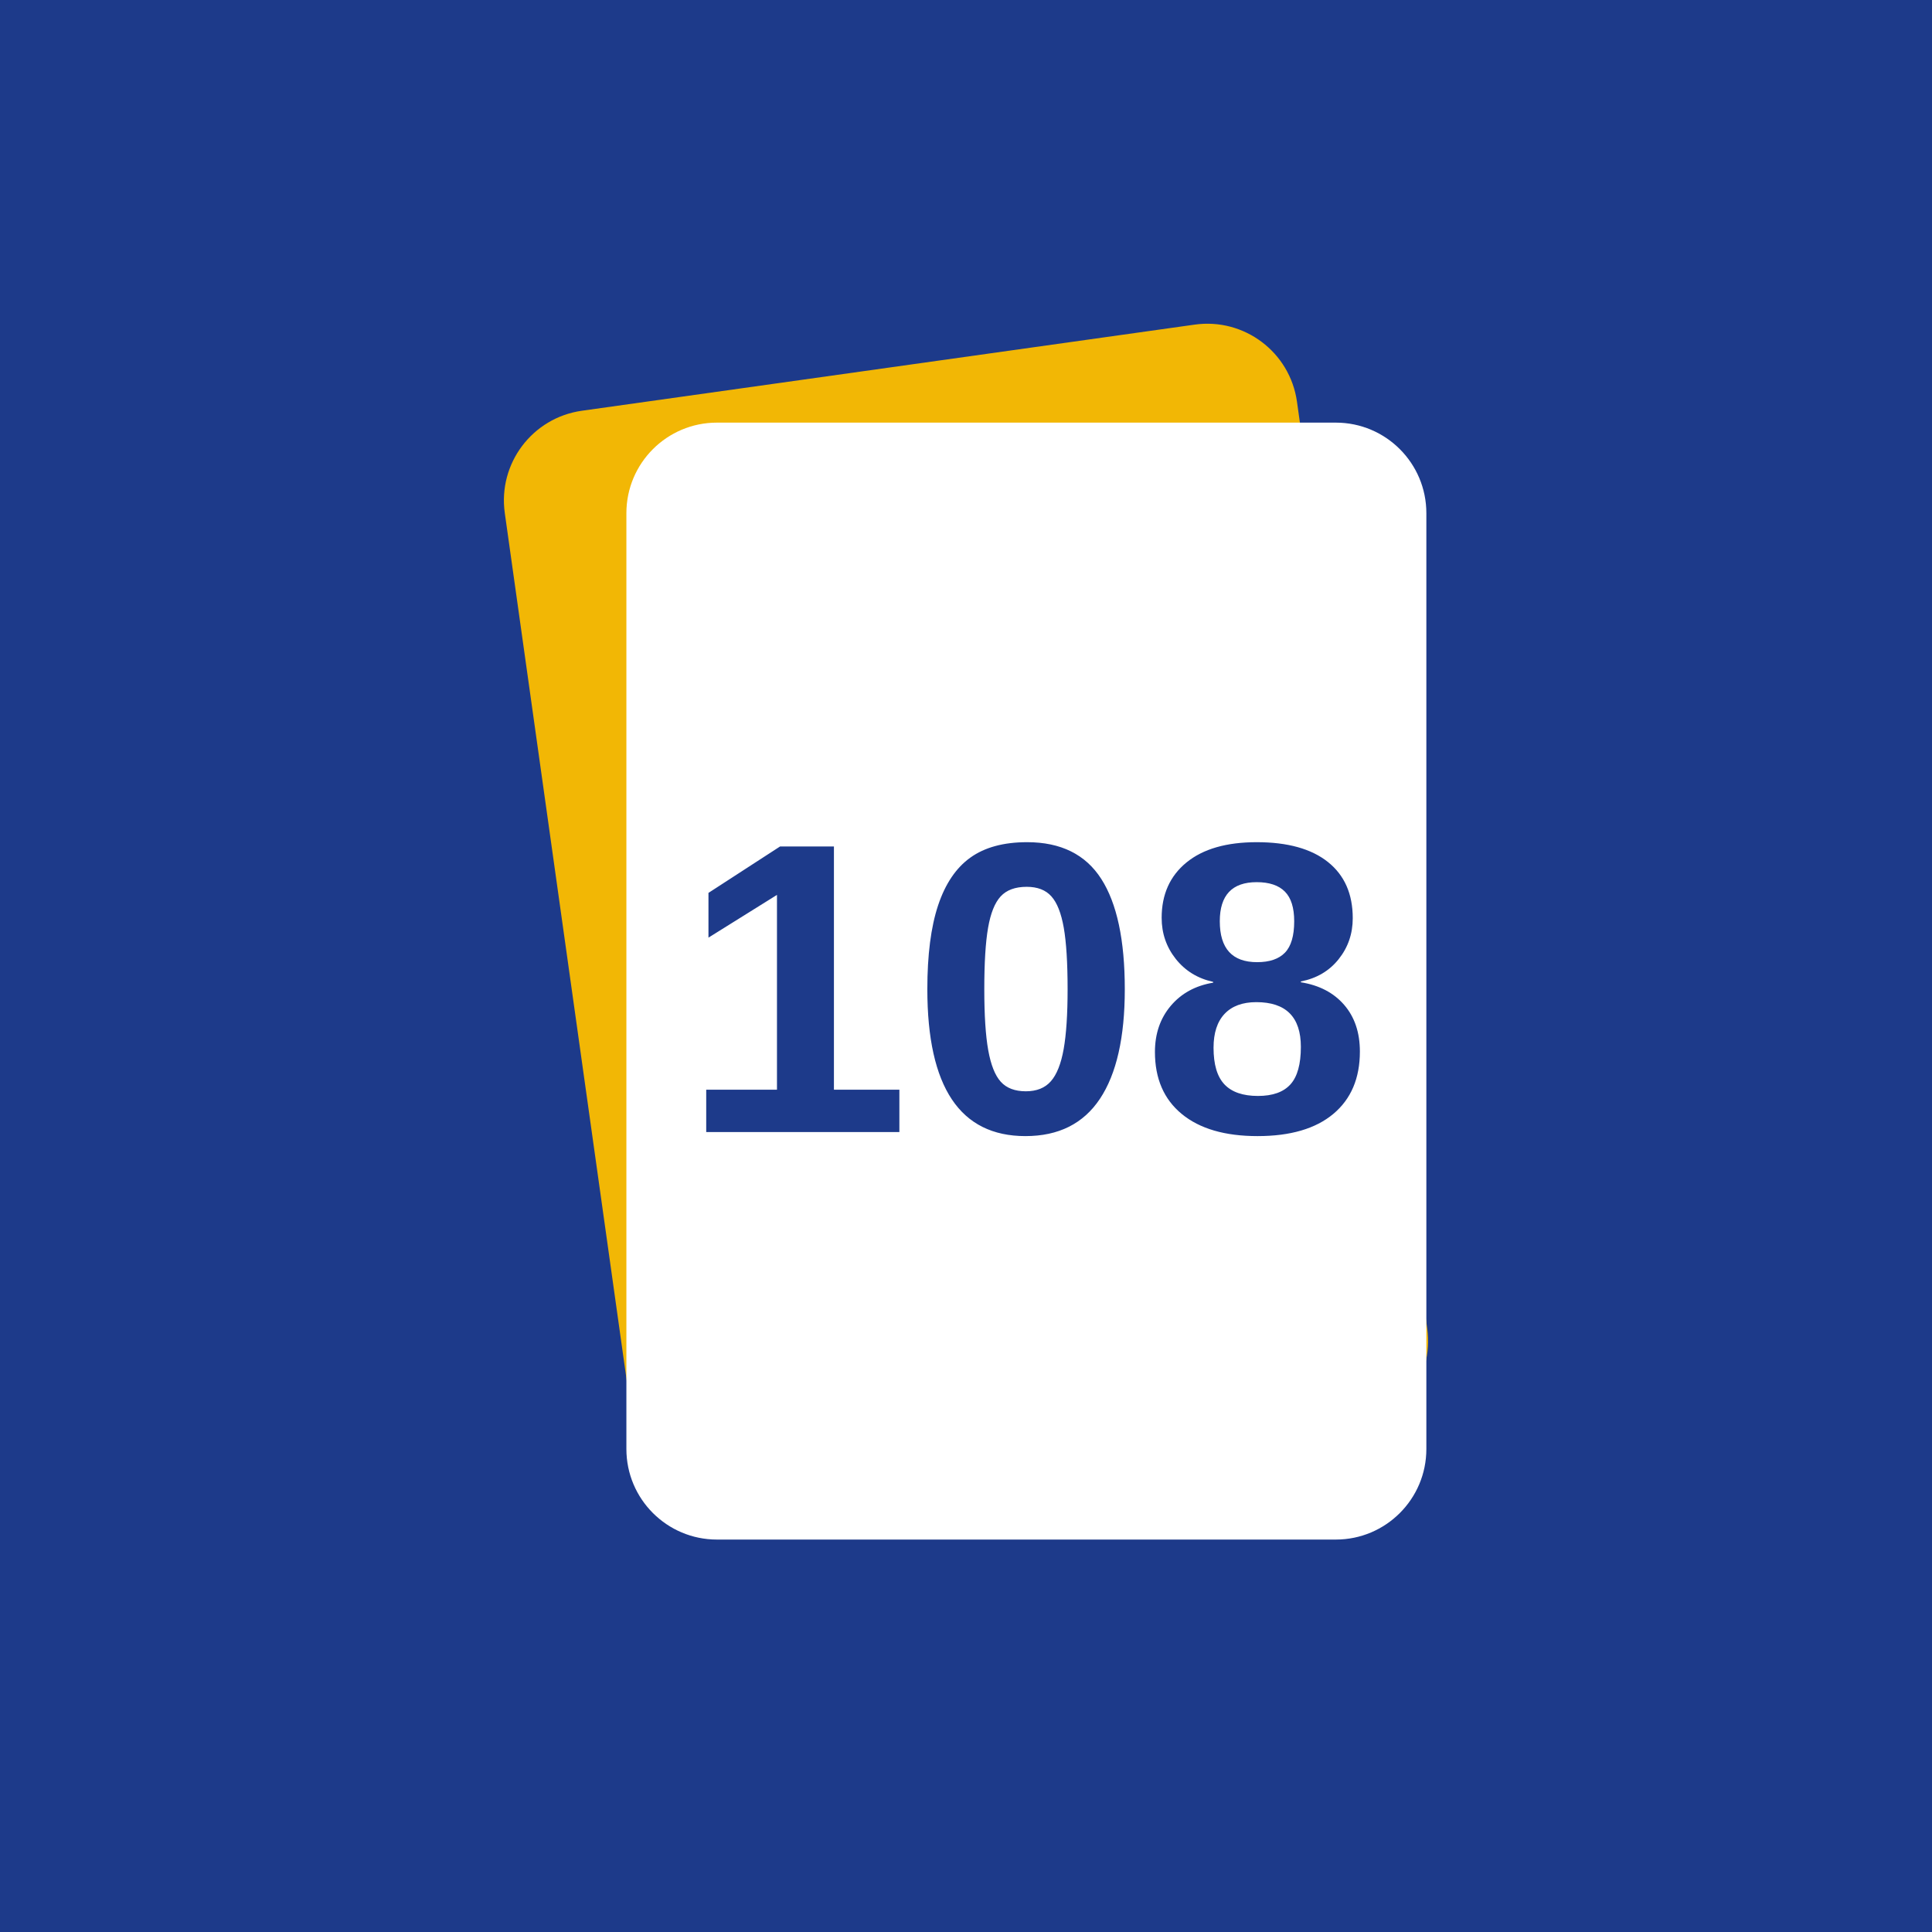
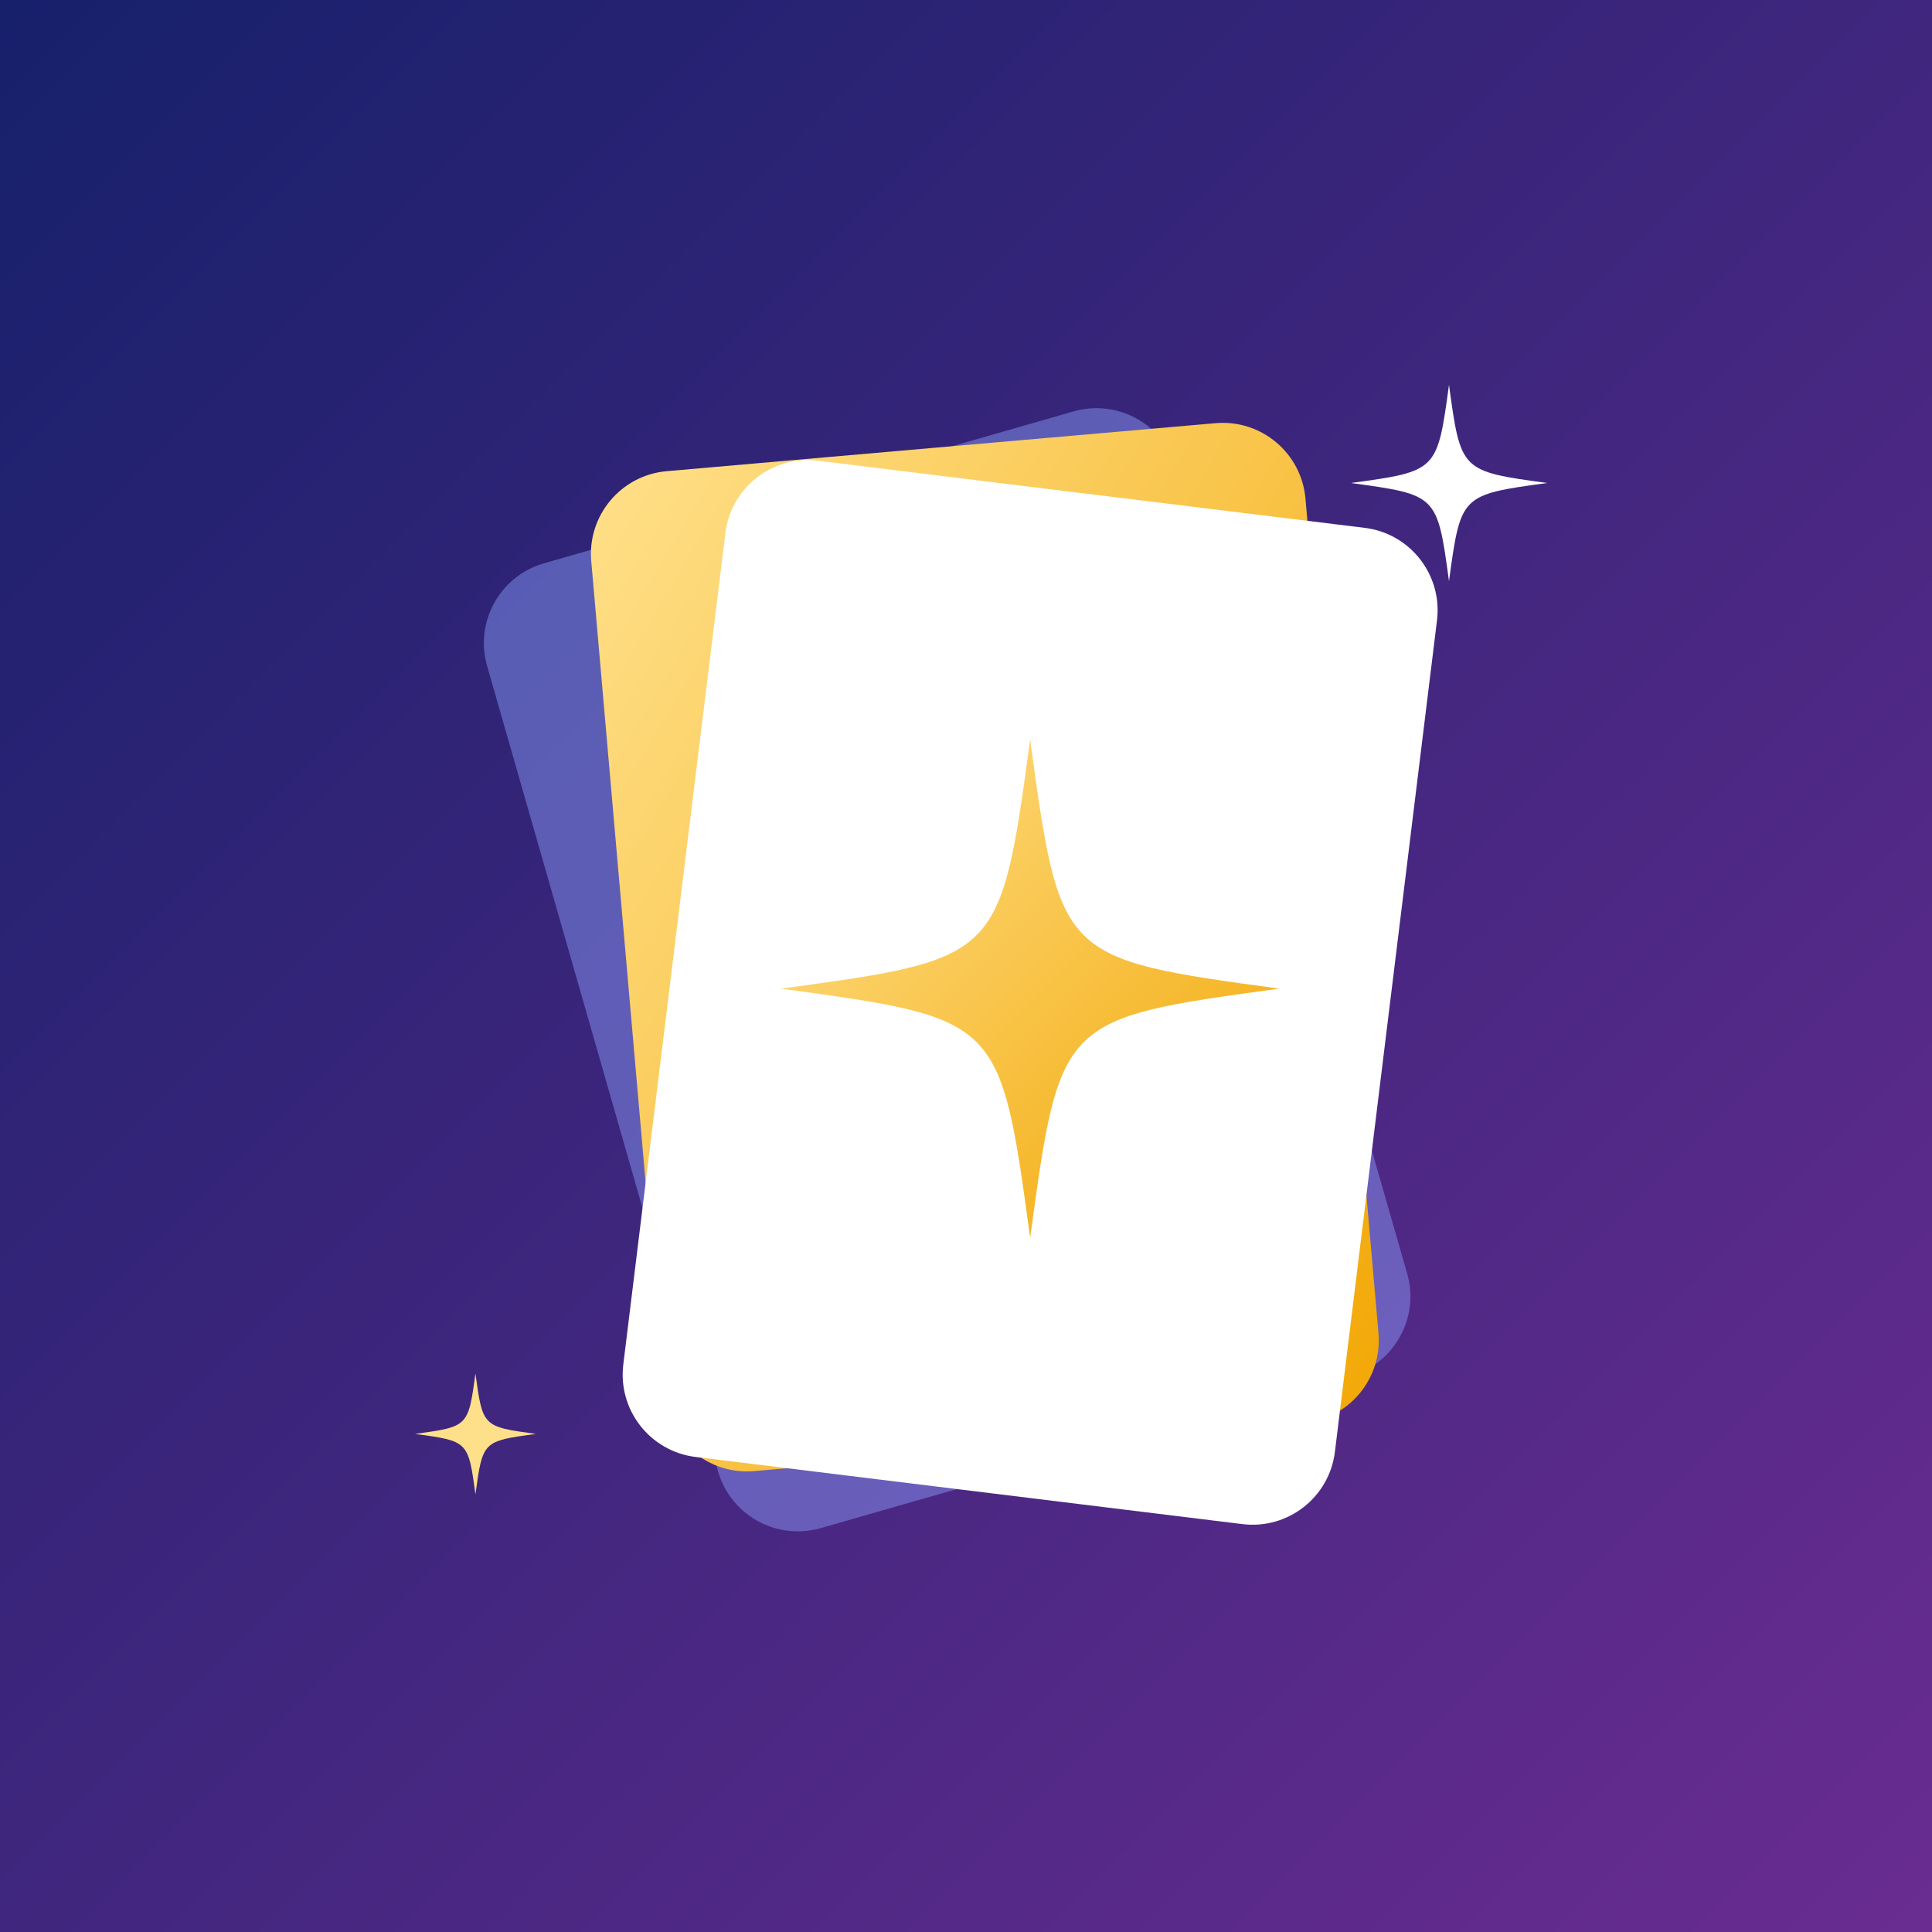
<svg xmlns="http://www.w3.org/2000/svg" viewBox="0 0 512 512">
-   <rect width="512" height="512" fill="#1d3a8a" />
-   <rect x="150" y="96" width="212" height="296" rx="24" fill="#f2b705" transform="rotate(-8 256 244)" />
-   <rect x="166" y="112" width="212" height="296" rx="24" fill="#ffffff" />
-   <text x="272" y="300" font-family="Arial, Helvetica, sans-serif" font-size="110" font-weight="700" text-anchor="middle" fill="#1d3a8a">108</text>
+   <defs>
+     <linearGradient id="bg" x1="0" y1="0" x2="1" y2="1">
+       <stop offset="0" stop-color="#16206b" />
+       <stop offset="1" stop-color="#6a2c91" />
+     </linearGradient>
+     <linearGradient id="gold" x1="0" y1="0" x2="1" y2="1">
+       <stop offset="0" stop-color="#ffe08a" />
+       <stop offset="1" stop-color="#f2a705" />
+     </linearGradient>
+     <path id="spark" d="M0-1C.12-.12.12-.12 1 0 .12.12.12.12 0 1-.12.12-.12.12-1 0-.12-.12-.12-.12 0-1Z" />
+   </defs>
+   <rect width="512" height="512" fill="url(#bg)" />
+   <rect x="156" y="124" width="190" height="266" rx="22" fill="#8ea2ff" opacity=".45" transform="rotate(-16 251 257)" />
+   <rect x="166" y="118" width="190" height="266" rx="22" fill="url(#gold)" transform="rotate(-5 261 251)" />
+   <rect x="178" y="130" width="190" height="266" rx="22" fill="#fff" transform="rotate(7 273 263)" />
+   <use href="#spark" fill="url(#gold)" transform="translate(273 262) scale(66)" />
+   <use href="#spark" fill="#fff" transform="translate(384 128) scale(26)" />
+   <use href="#spark" fill="#ffe08a" transform="translate(126 380) scale(16)" />
</svg>
